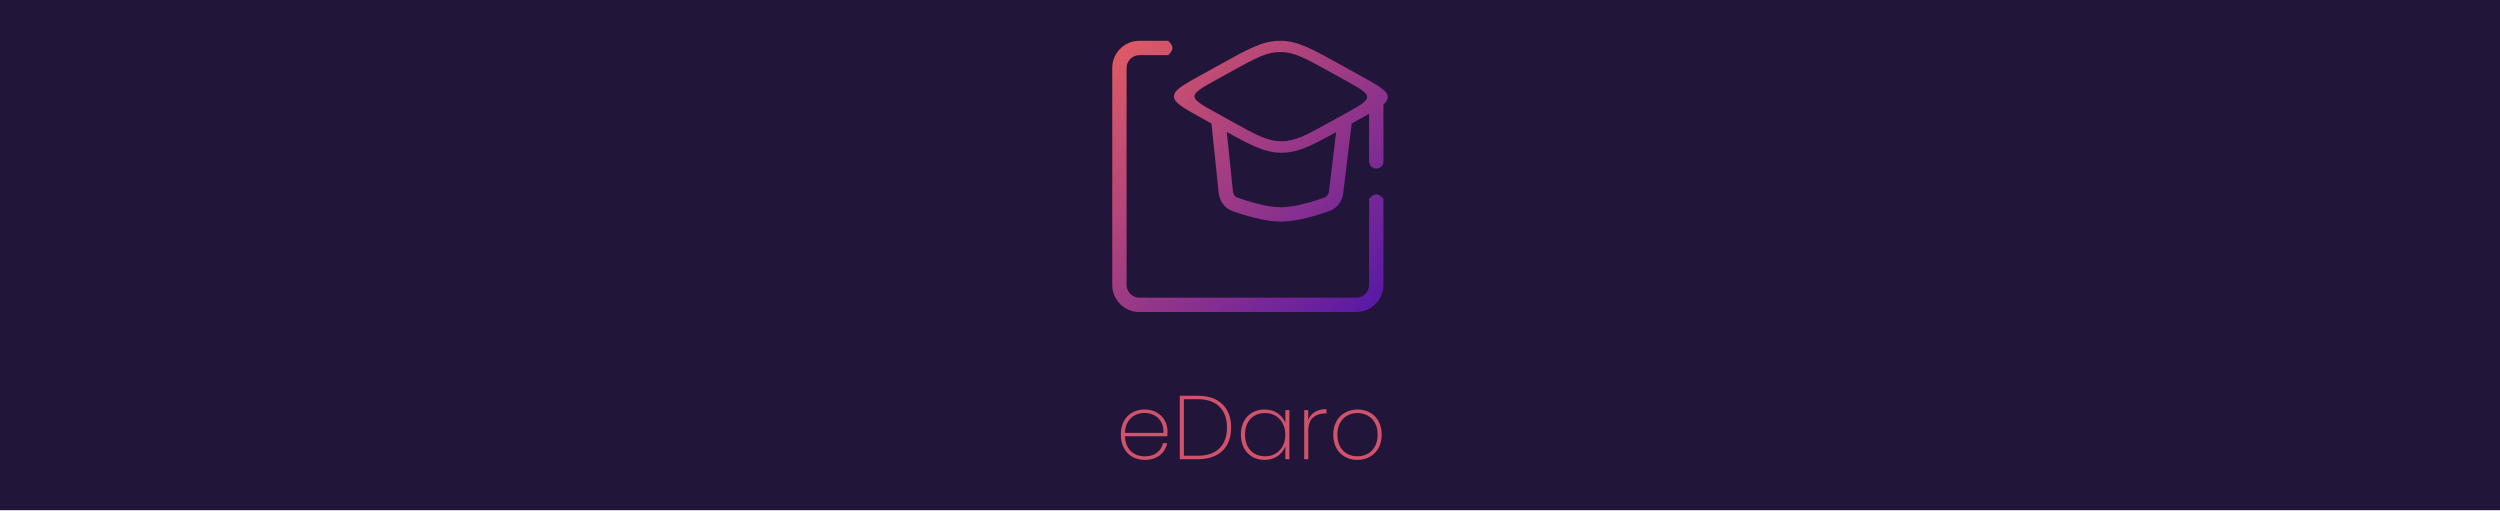
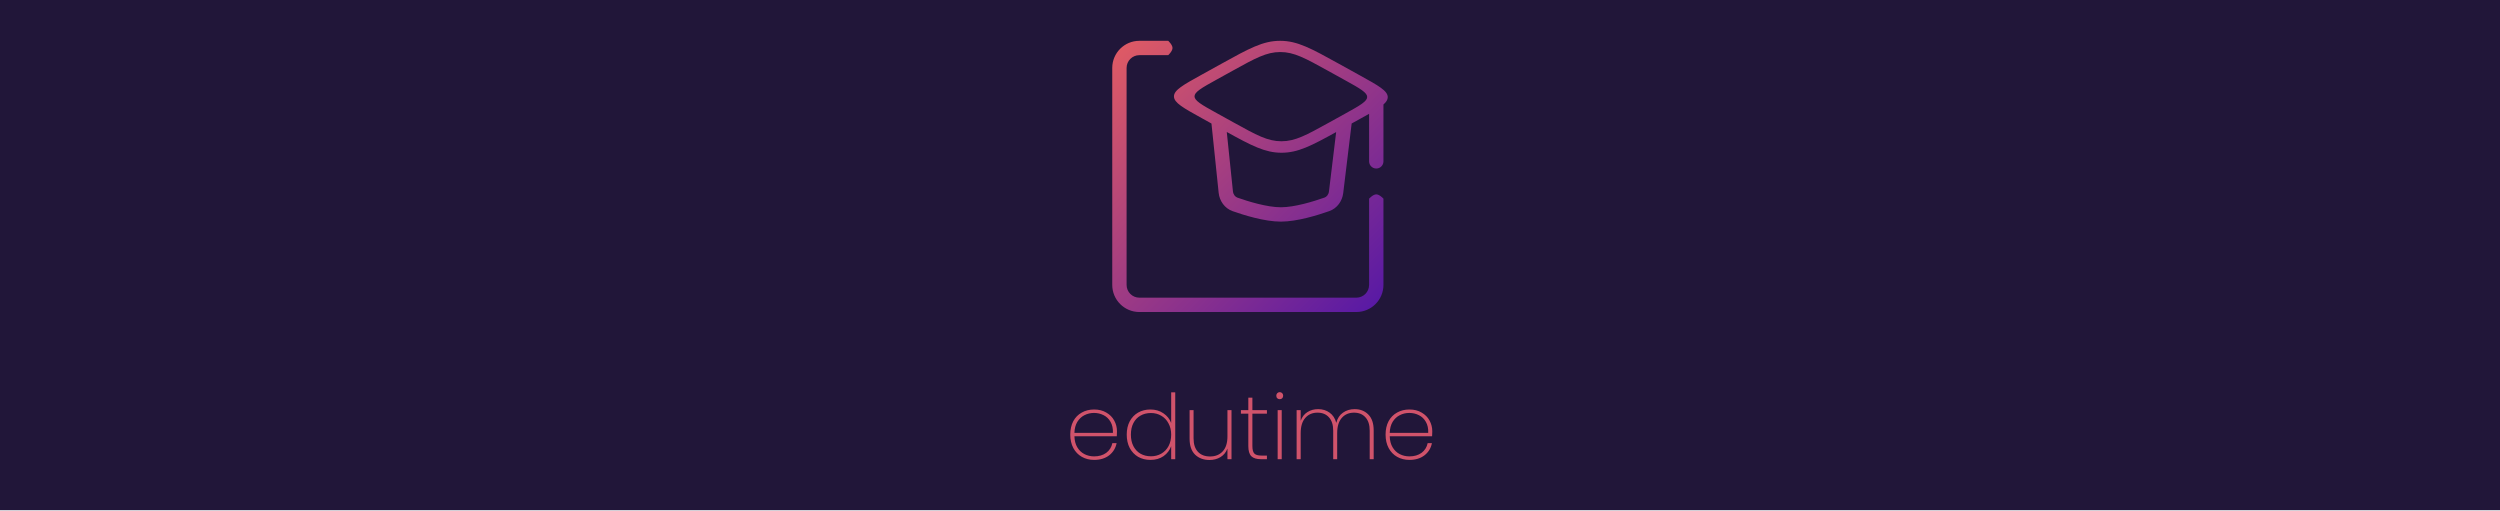
<svg xmlns="http://www.w3.org/2000/svg" width="980" height="200" viewBox="0 0 980 200" fill="none">
  <rect width="980" height="200" fill="#211639" />
  <path d="M446.631 21.625H457.938C457.938 21.625 459.625 20.093 459.625 18.812C459.625 17.532 457.938 16 457.938 16H446.631C440.76 16 436 20.76 436 26.631V111.681C436 117.553 440.76 122.312 446.631 122.312H531.681C537.553 122.312 542.312 117.553 542.312 111.681V77.875C542.312 77.875 540.781 76.188 539.5 76.188C538.219 76.188 536.688 77.875 536.688 77.875V111.681C536.688 114.446 534.446 116.688 531.681 116.688H446.631C443.866 116.688 441.625 114.446 441.625 111.681V26.631C441.625 23.866 443.866 21.625 446.631 21.625Z" fill="url(#paint0_linear_257_110)" />
  <path fill-rule="evenodd" clip-rule="evenodd" d="M471.067 46.299C463.814 42.287 460.188 40.28 460.188 37.787C460.188 35.294 463.814 33.288 471.067 29.275L478.742 25.029C489.622 19.009 495.062 16 501.822 16C508.582 16 514.021 19.009 524.901 25.029L533.12 29.576C540.373 33.588 544 35.595 544 38.088C544 39.07 543.438 39.976 542.312 40.959V63.25C542.312 64.803 541.053 66.062 539.5 66.062C537.947 66.062 536.688 64.803 536.688 63.25V44.612C535.617 45.219 534.43 45.876 533.125 46.598L529.848 48.411L526.54 75.701C526.162 78.814 524.18 81.658 521.087 82.751C516.8 84.267 508.557 86.875 502.103 86.875C495.681 86.875 487.488 84.292 483.187 82.775C480.038 81.664 478.044 78.744 477.714 75.572L474.892 48.416L471.067 46.299ZM480.893 51.734L483.309 74.99C483.443 76.279 484.209 77.171 485.058 77.47C489.387 78.998 496.752 81.25 502.103 81.25C507.482 81.25 514.896 78.974 519.212 77.448C520.046 77.153 520.803 76.285 520.956 75.024L523.774 51.77C513.99 57.173 508.77 59.875 502.366 59.875C495.947 59.875 490.718 57.161 480.893 51.734ZM476.919 31.204L483.198 27.73C492.133 22.787 496.476 20.398 501.871 20.398C507.267 20.398 511.609 22.787 520.544 27.73L527.269 31.451C530.247 33.098 532.443 34.314 533.9 35.37C535.381 36.444 535.935 37.243 535.935 38.01C535.935 38.776 535.381 39.575 533.9 40.649C532.443 41.705 530.247 42.92 527.269 44.568L520.989 48.042C512.054 52.986 507.712 55.375 502.316 55.375C496.921 55.375 492.578 52.986 483.643 48.042L476.919 44.322C473.94 42.674 471.744 41.458 470.288 40.403C468.806 39.328 468.252 38.53 468.252 37.763C468.252 36.997 468.806 36.198 470.288 35.124C471.744 34.068 473.94 32.852 476.919 31.204Z" fill="url(#paint1_linear_257_110)" />
-   <path d="M457.67 169.093C457.67 169.943 457.646 170.58 457.599 171.005H440.99C441.037 172.728 441.415 174.18 442.123 175.361C442.832 176.541 443.764 177.427 444.921 178.017C446.078 178.607 447.341 178.902 448.71 178.902C450.599 178.902 452.181 178.442 453.456 177.521C454.731 176.577 455.533 175.302 455.864 173.696H457.528C457.151 175.656 456.183 177.25 454.624 178.477C453.066 179.681 451.095 180.283 448.71 180.283C446.916 180.283 445.311 179.882 443.894 179.079C442.478 178.277 441.368 177.132 440.565 175.644C439.763 174.133 439.361 172.374 439.361 170.368C439.361 168.361 439.751 166.614 440.53 165.126C441.333 163.639 442.442 162.506 443.859 161.727C445.275 160.924 446.892 160.523 448.71 160.523C450.552 160.523 452.145 160.924 453.491 161.727C454.861 162.506 455.899 163.556 456.608 164.878C457.316 166.177 457.67 167.582 457.67 169.093ZM456.076 169.695C456.147 167.995 455.84 166.555 455.156 165.374C454.495 164.194 453.586 163.32 452.429 162.754C451.272 162.163 450.021 161.868 448.675 161.868C447.329 161.868 446.078 162.163 444.921 162.754C443.788 163.32 442.855 164.194 442.123 165.374C441.415 166.555 441.037 167.995 440.99 169.695H456.076ZM469.463 155.14C473.665 155.14 476.9 156.238 479.166 158.433C481.456 160.629 482.601 163.686 482.601 167.605C482.601 171.524 481.456 174.57 479.166 176.742C476.9 178.914 473.665 180 469.463 180H462.486V155.14H469.463ZM469.463 178.654C473.217 178.654 476.073 177.686 478.033 175.75C479.992 173.791 480.972 171.076 480.972 167.605C480.972 164.111 479.992 161.384 478.033 159.425C476.073 157.465 473.217 156.485 469.463 156.485H464.08V178.654H469.463ZM486.429 170.368C486.429 168.384 486.819 166.649 487.598 165.162C488.401 163.674 489.499 162.529 490.891 161.727C492.308 160.924 493.913 160.523 495.708 160.523C497.738 160.523 499.462 161.018 500.878 162.01C502.295 163.002 503.286 164.265 503.853 165.799V160.77H505.446V180H503.853V174.936C503.286 176.494 502.283 177.781 500.843 178.796C499.426 179.788 497.714 180.283 495.708 180.283C493.913 180.283 492.308 179.882 490.891 179.079C489.499 178.253 488.401 177.096 487.598 175.609C486.819 174.098 486.429 172.351 486.429 170.368ZM503.853 170.368C503.853 168.691 503.499 167.216 502.79 165.941C502.106 164.642 501.161 163.651 499.957 162.966C498.753 162.258 497.408 161.904 495.92 161.904C494.362 161.904 492.993 162.246 491.812 162.931C490.632 163.592 489.711 164.56 489.05 165.835C488.389 167.109 488.058 168.62 488.058 170.368C488.058 172.115 488.389 173.626 489.05 174.9C489.711 176.175 490.632 177.155 491.812 177.84C493.016 178.524 494.386 178.867 495.92 178.867C497.408 178.867 498.753 178.524 499.957 177.84C501.185 177.132 502.141 176.14 502.826 174.865C503.511 173.567 503.853 172.067 503.853 170.368ZM512.843 164.737C513.315 163.32 514.153 162.246 515.357 161.514C516.561 160.759 518.096 160.381 519.961 160.381V162.045H519.43C517.541 162.045 515.971 162.588 514.72 163.674C513.468 164.737 512.843 166.484 512.843 168.916V180H511.249V160.77H512.843V164.737ZM532.094 180.283C530.299 180.283 528.682 179.882 527.242 179.079C525.802 178.277 524.669 177.132 523.842 175.644C523.04 174.133 522.638 172.374 522.638 170.368C522.638 168.384 523.051 166.649 523.878 165.162C524.704 163.651 525.837 162.506 527.278 161.727C528.741 160.924 530.37 160.523 532.165 160.523C533.959 160.523 535.576 160.924 537.016 161.727C538.456 162.506 539.578 163.639 540.381 165.126C541.207 166.614 541.62 168.361 541.62 170.368C541.62 172.374 541.207 174.133 540.381 175.644C539.554 177.132 538.409 178.277 536.945 179.079C535.505 179.882 533.888 180.283 532.094 180.283ZM532.094 178.867C533.487 178.867 534.785 178.56 535.989 177.946C537.217 177.309 538.197 176.352 538.929 175.078C539.66 173.803 540.026 172.233 540.026 170.368C540.026 168.526 539.66 166.968 538.929 165.693C538.197 164.418 537.229 163.474 536.025 162.86C534.821 162.222 533.522 161.904 532.129 161.904C530.736 161.904 529.438 162.222 528.234 162.86C527.053 163.474 526.097 164.418 525.365 165.693C524.633 166.968 524.267 168.526 524.267 170.368C524.267 172.233 524.621 173.803 525.33 175.078C526.062 176.352 527.018 177.309 528.198 177.946C529.402 178.56 530.701 178.867 532.094 178.867Z" fill="#D0536B" />
+   <path d="M437.854 169.093C437.854 169.943 437.83 170.58 437.783 171.005H421.174C421.221 172.728 421.599 174.18 422.307 175.361C423.015 176.541 423.948 177.427 425.105 178.017C426.262 178.607 427.525 178.902 428.894 178.902C430.783 178.902 432.365 178.442 433.639 177.521C434.914 176.577 435.717 175.302 436.048 173.696H437.712C437.334 175.656 436.366 177.25 434.808 178.477C433.25 179.681 431.279 180.283 428.894 180.283C427.1 180.283 425.494 179.882 424.078 179.079C422.661 178.277 421.552 177.132 420.749 175.644C419.946 174.133 419.545 172.374 419.545 170.368C419.545 168.361 419.934 166.614 420.713 165.126C421.516 163.639 422.626 162.506 424.042 161.727C425.459 160.924 427.076 160.523 428.894 160.523C430.736 160.523 432.329 160.924 433.675 161.727C435.044 162.506 436.083 163.556 436.791 164.878C437.499 166.177 437.854 167.582 437.854 169.093ZM436.26 169.695C436.331 167.995 436.024 166.555 435.339 165.374C434.678 164.194 433.769 163.32 432.612 162.754C431.456 162.163 430.204 161.868 428.859 161.868C427.513 161.868 426.262 162.163 425.105 162.754C423.972 163.32 423.039 164.194 422.307 165.374C421.599 166.555 421.221 167.995 421.174 169.695H436.26ZM441.678 170.368C441.678 168.384 442.068 166.649 442.847 165.162C443.65 163.674 444.747 162.529 446.14 161.727C447.557 160.924 449.162 160.523 450.957 160.523C452.916 160.523 454.616 161.018 456.056 162.01C457.496 162.978 458.512 164.241 459.102 165.799V153.794H460.695V180H459.102V174.9C458.535 176.482 457.544 177.781 456.127 178.796C454.71 179.788 452.987 180.283 450.957 180.283C449.162 180.283 447.557 179.882 446.14 179.079C444.747 178.253 443.65 177.096 442.847 175.609C442.068 174.098 441.678 172.351 441.678 170.368ZM459.102 170.368C459.102 168.691 458.748 167.216 458.039 165.941C457.355 164.642 456.41 163.651 455.206 162.966C454.002 162.258 452.656 161.904 451.169 161.904C449.611 161.904 448.242 162.246 447.061 162.931C445.881 163.592 444.96 164.56 444.299 165.835C443.638 167.109 443.307 168.62 443.307 170.368C443.307 172.115 443.638 173.626 444.299 174.9C444.96 176.175 445.881 177.155 447.061 177.84C448.265 178.524 449.635 178.867 451.169 178.867C452.656 178.867 454.002 178.524 455.206 177.84C456.434 177.132 457.39 176.14 458.075 174.865C458.759 173.567 459.102 172.067 459.102 170.368ZM482.753 160.77V180H481.159V175.821C480.616 177.285 479.707 178.406 478.432 179.185C477.181 179.941 475.741 180.319 474.112 180.319C471.822 180.319 469.945 179.622 468.481 178.229C467.041 176.813 466.321 174.723 466.321 171.961V160.77H467.879V171.855C467.879 174.145 468.457 175.904 469.614 177.132C470.771 178.336 472.341 178.938 474.324 178.938C476.402 178.938 478.055 178.277 479.282 176.954C480.533 175.632 481.159 173.673 481.159 171.076V160.77H482.753ZM490.935 162.152V174.865C490.935 176.282 491.195 177.261 491.714 177.804C492.233 178.324 493.154 178.583 494.476 178.583H496.637V180H494.228C492.552 180 491.313 179.61 490.51 178.831C489.731 178.029 489.341 176.707 489.341 174.865V162.152H486.437V160.77H489.341V155.883H490.935V160.77H496.637V162.152H490.935ZM501.654 156.485C501.276 156.485 500.957 156.367 500.698 156.131C500.438 155.872 500.308 155.529 500.308 155.104C500.308 154.703 500.438 154.372 500.698 154.113C500.957 153.853 501.276 153.723 501.654 153.723C502.032 153.723 502.35 153.853 502.61 154.113C502.87 154.372 503 154.703 503 155.104C503 155.529 502.87 155.872 502.61 156.131C502.35 156.367 502.032 156.485 501.654 156.485ZM502.433 160.77V180H500.839V160.77H502.433ZM531.01 160.381C533.206 160.381 535 161.089 536.393 162.506C537.786 163.899 538.483 165.976 538.483 168.738V180H536.924V168.845C536.924 166.555 536.37 164.808 535.26 163.604C534.174 162.376 532.675 161.762 530.762 161.762C528.779 161.762 527.186 162.447 525.982 163.816C524.778 165.185 524.176 167.168 524.176 169.765V180H522.617V168.845C522.617 166.555 522.062 164.808 520.953 163.604C519.867 162.376 518.368 161.762 516.455 161.762C514.472 161.762 512.879 162.447 511.675 163.816C510.47 165.185 509.868 167.168 509.868 169.765V180H508.275V160.77H509.868V164.949C510.411 163.438 511.285 162.305 512.489 161.55C513.717 160.77 515.121 160.381 516.703 160.381C518.45 160.381 519.949 160.841 521.201 161.762C522.476 162.659 523.349 163.993 523.821 165.764C524.27 163.993 525.143 162.659 526.442 161.762C527.74 160.841 529.263 160.381 531.01 160.381ZM561.455 169.093C561.455 169.943 561.432 170.58 561.384 171.005H544.775C544.823 172.728 545.2 174.18 545.909 175.361C546.617 176.541 547.549 177.427 548.706 178.017C549.863 178.607 551.126 178.902 552.496 178.902C554.384 178.902 555.966 178.442 557.241 177.521C558.516 176.577 559.319 175.302 559.649 173.696H561.314C560.936 175.656 559.968 177.25 558.41 178.477C556.851 179.681 554.88 180.283 552.496 180.283C550.701 180.283 549.096 179.882 547.679 179.079C546.263 178.277 545.153 177.132 544.35 175.644C543.548 174.133 543.146 172.374 543.146 170.368C543.146 168.361 543.536 166.614 544.315 165.126C545.118 163.639 546.227 162.506 547.644 161.727C549.06 160.924 550.678 160.523 552.496 160.523C554.337 160.523 555.931 160.924 557.276 161.727C558.646 162.506 559.684 163.556 560.393 164.878C561.101 166.177 561.455 167.582 561.455 169.093ZM559.862 169.695C559.932 167.995 559.625 166.555 558.941 165.374C558.28 164.194 557.371 163.32 556.214 162.754C555.057 162.163 553.806 161.868 552.46 161.868C551.114 161.868 549.863 162.163 548.706 162.754C547.573 163.32 546.641 164.194 545.909 165.374C545.2 166.555 544.823 167.995 544.775 169.695H559.862Z" fill="#D0536B" />
  <defs>
    <linearGradient id="paint0_linear_257_110" x1="436" y1="16" x2="544" y2="122.312" gradientUnits="userSpaceOnUse">
      <stop stop-color="#E25C63" />
      <stop offset="1" stop-color="#5417A7" />
    </linearGradient>
    <linearGradient id="paint1_linear_257_110" x1="436" y1="16" x2="544" y2="122.312" gradientUnits="userSpaceOnUse">
      <stop stop-color="#E25C63" />
      <stop offset="1" stop-color="#5417A7" />
    </linearGradient>
  </defs>
</svg>
